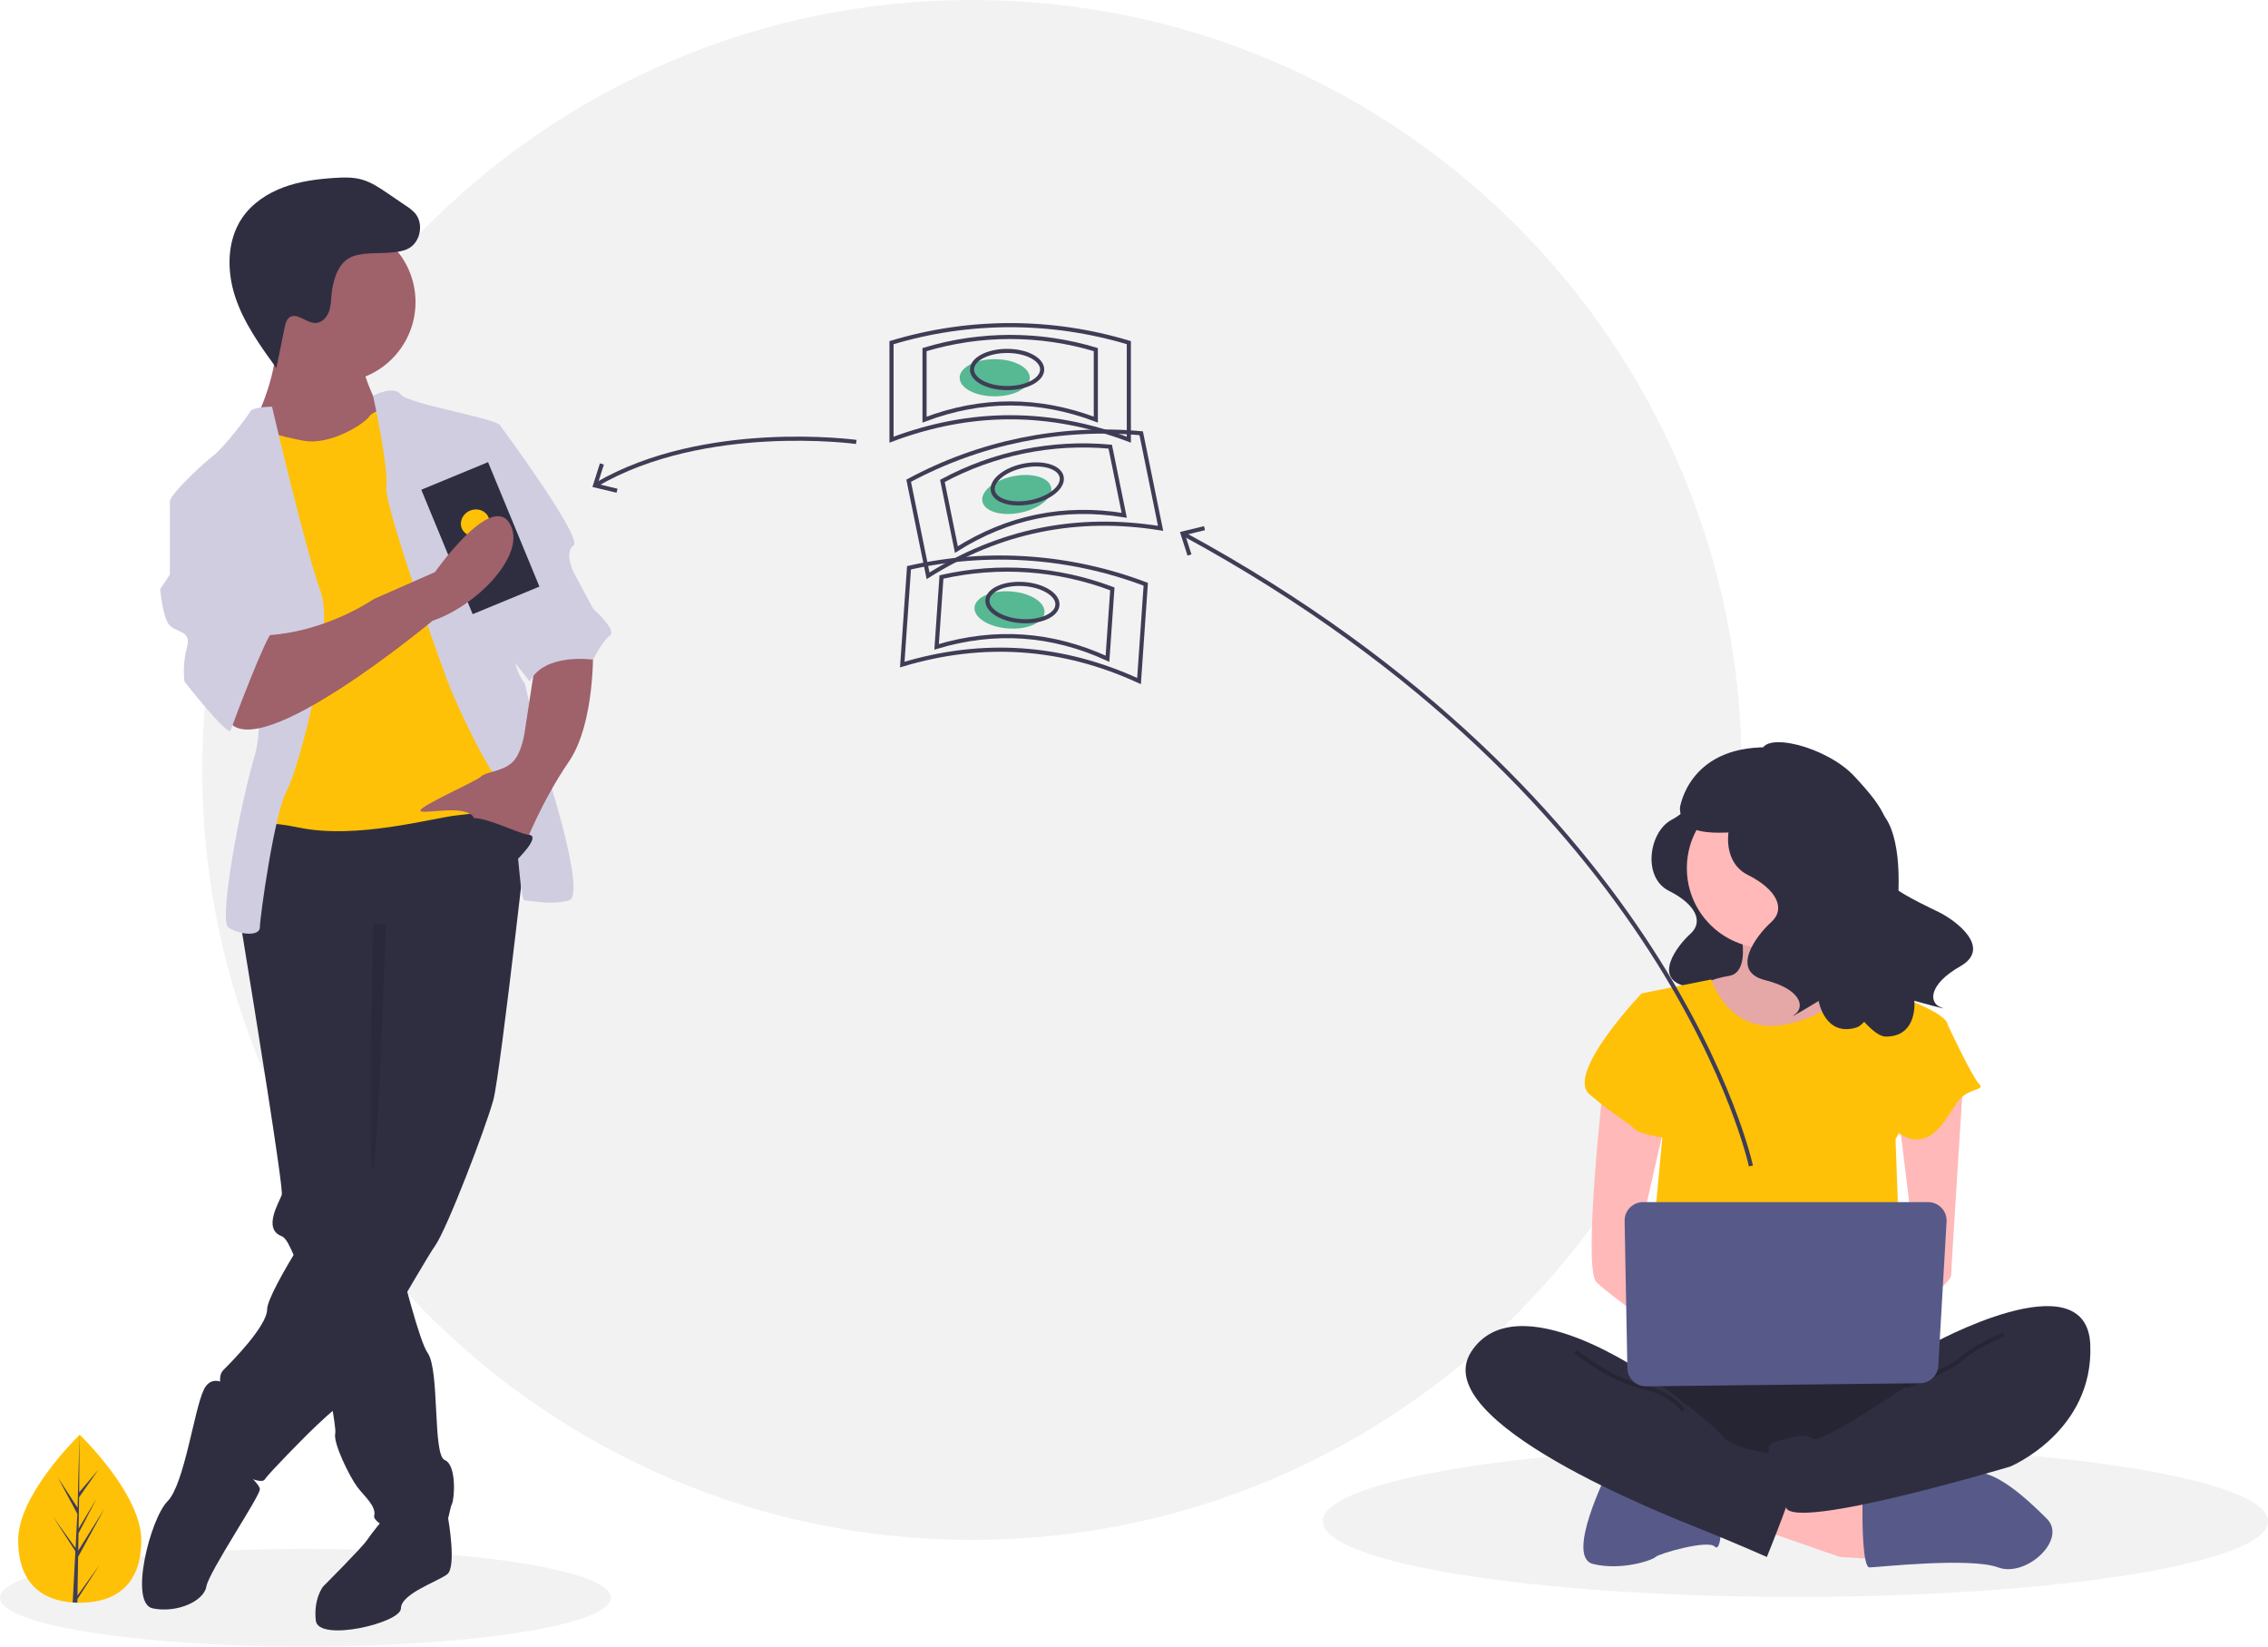
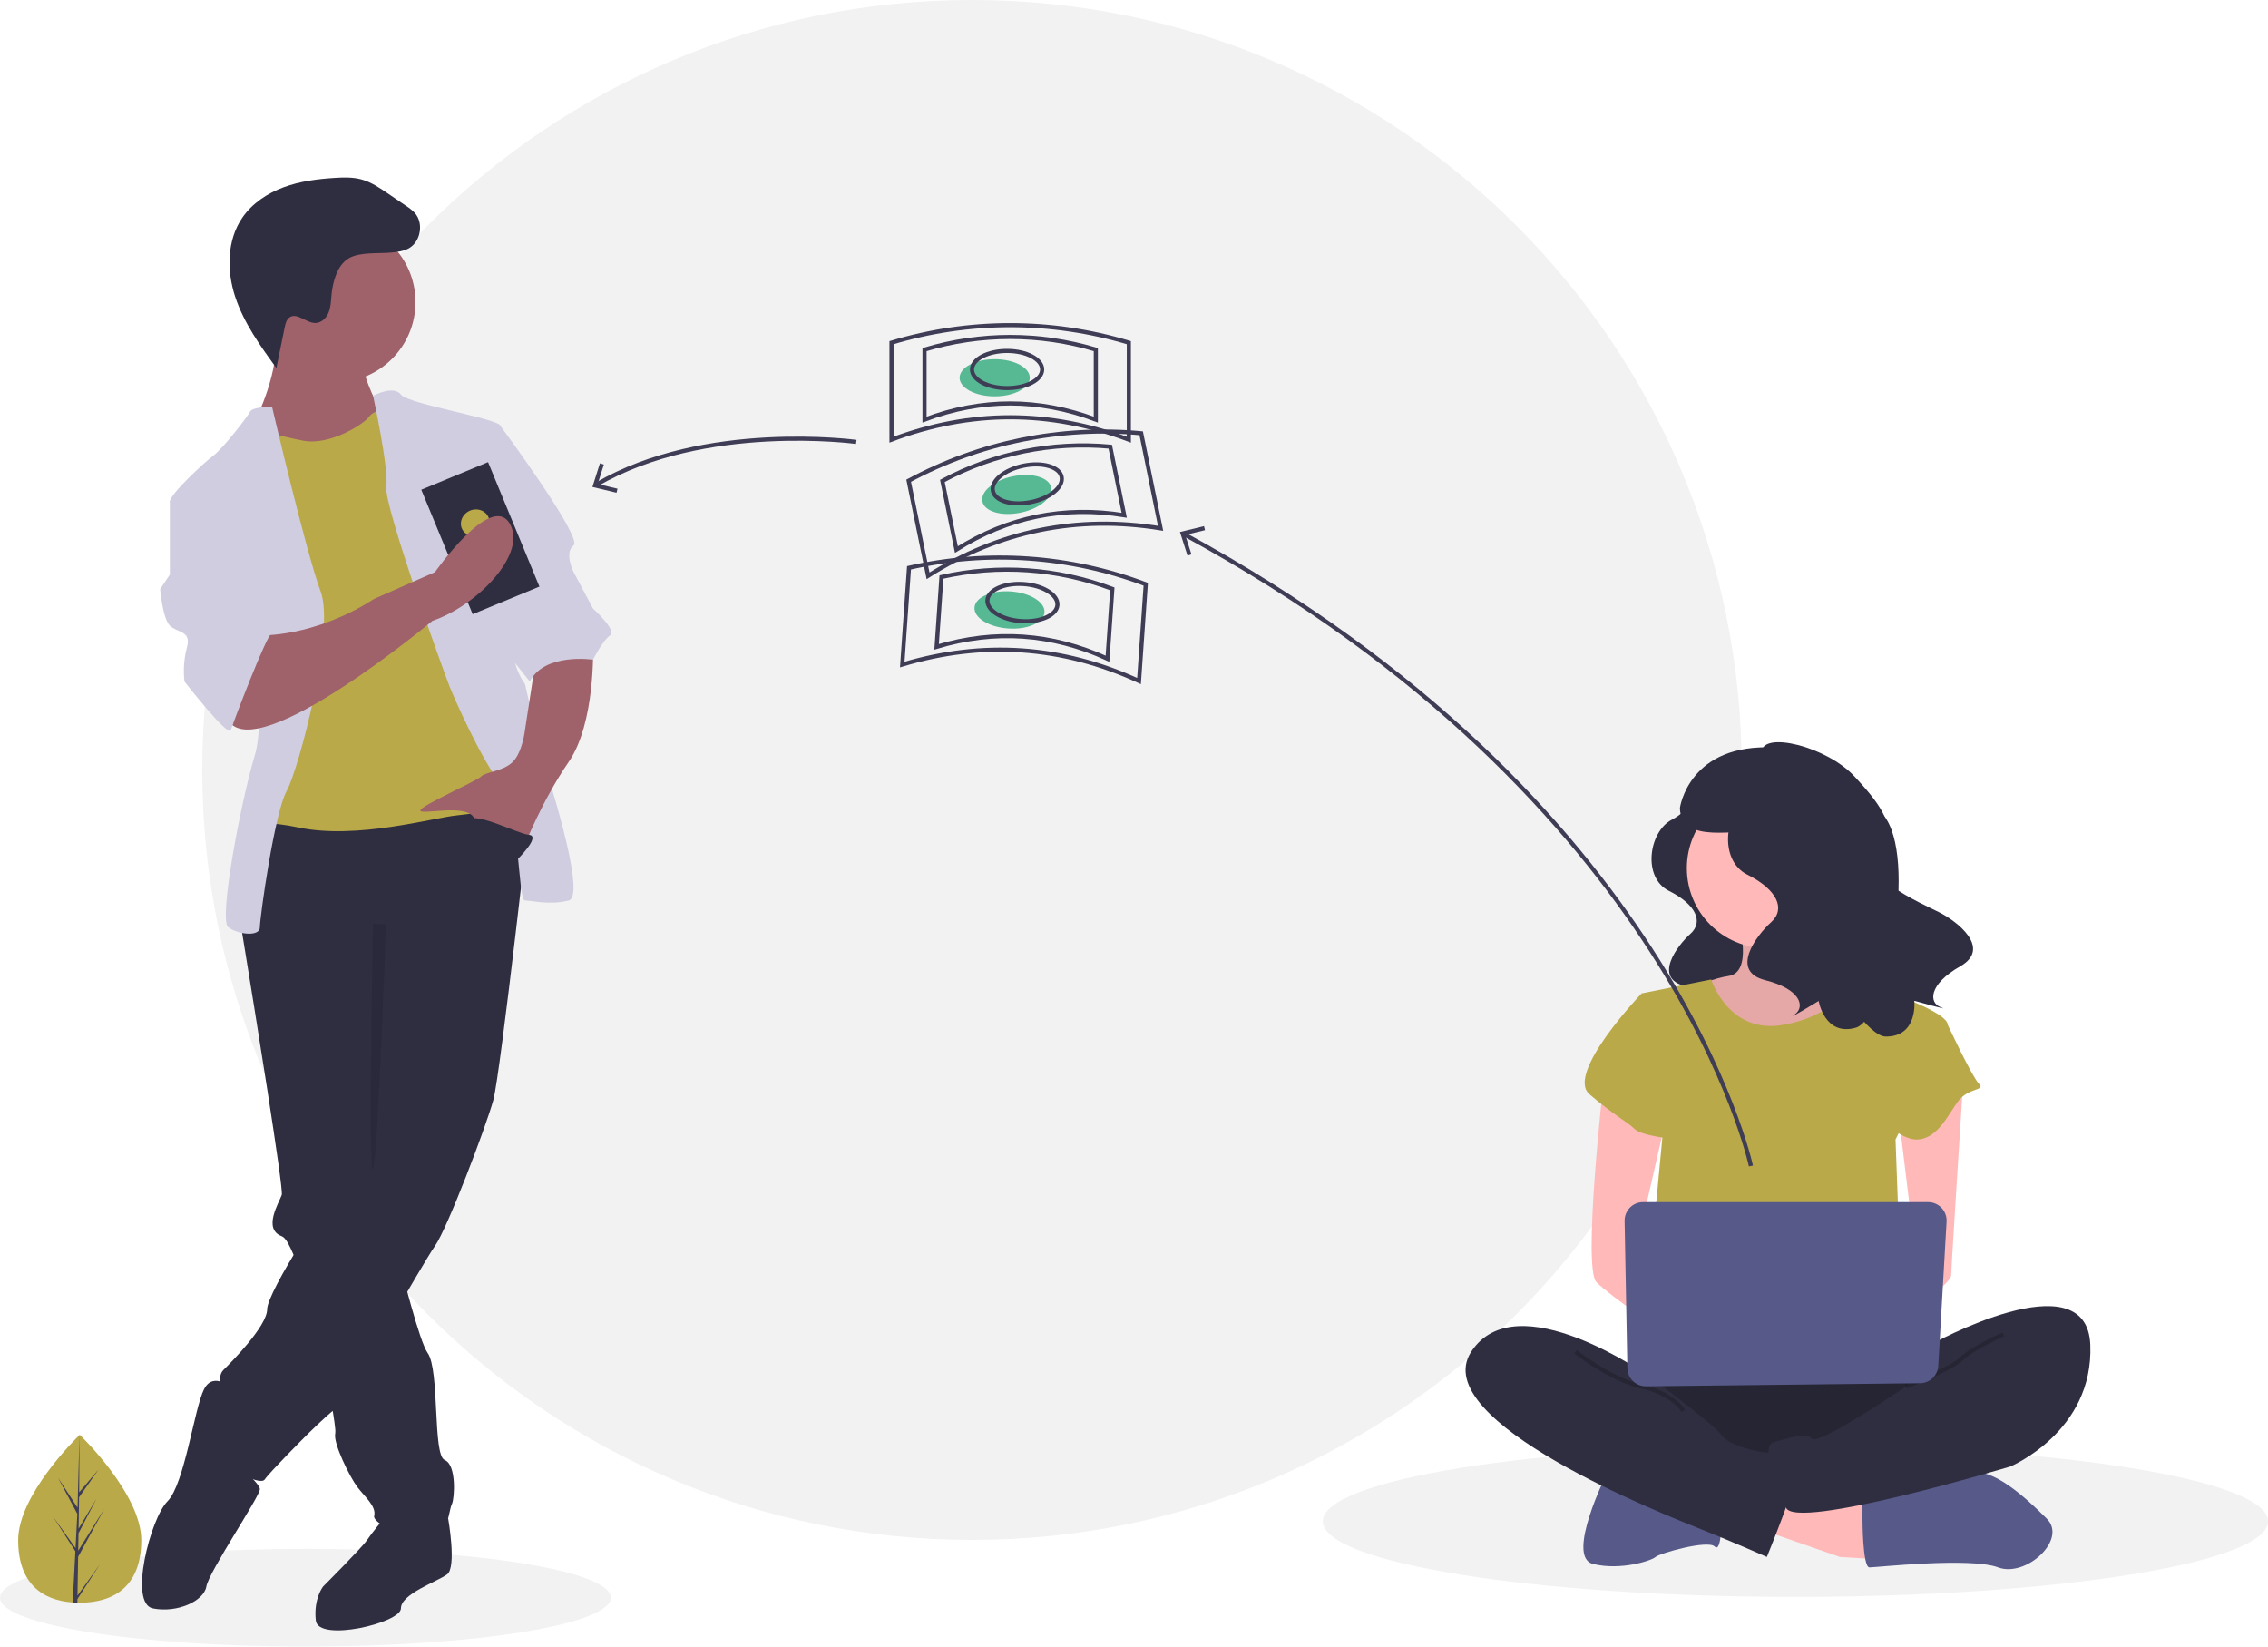
<svg xmlns="http://www.w3.org/2000/svg" id="ecb8a146-dd8f-4f83-ab4e-53bb1469e238" data-name="Layer 1" width="1099" height="797.68" viewBox="0 0 1099 797.68">
  <circle cx="471" cy="373" r="373" fill="#f2f2f2" />
  <ellipse cx="148" cy="774" rx="148" ry="23.68" fill="#f2f2f2" />
  <ellipse cx="870" cy="736.969" rx="229" ry="36.64" fill="#f2f2f2" />
  <path d="M869.62,435.945s1.95,6.499-9.098,12.348-14.297,27.945-1.3,34.443,16.897,14.947,10.398,20.796-18.197,21.446-2.6,25.345,17.547,11.698,12.998,14.947,10.398-5.849,10.398-5.849,2.6,15.597,16.247,11.698,51.99-77.985,32.494-88.383S869.62,435.945,869.62,435.945Z" transform="translate(-50.5 -51.15983)" fill="#2f2e41" />
  <path d="M893.175,498.697s6.741,23.594-5.056,25.279a46.052,46.052,0,0,0-20.224,8.426l21.909,28.65h40.447l25.279-25.279s-33.706-25.279-26.965-40.447S893.175,498.697,893.175,498.697Z" transform="translate(-50.5 -51.15983)" fill="#ffb9b9" />
  <path d="M893.175,498.697s6.741,23.594-5.056,25.279a46.052,46.052,0,0,0-20.224,8.426l21.909,28.65h40.447l25.279-25.279s-33.706-25.279-26.965-40.447S893.175,498.697,893.175,498.697Z" transform="translate(-50.5 -51.15983)" opacity="0.1" />
  <polygon points="852.787 740.779 891.549 754.261 918.513 755.946 916.828 732.352 861.213 715.904 852.787 740.779" fill="#ffb9b9" />
  <path d="M953.003,786.882s0,23.594,3.371,23.594,48.874-5.056,62.356,0,33.706-13.482,23.594-23.594-26.606-25.279-36.897-21.909-52.424,11.797-52.424,11.797Z" transform="translate(-50.5 -51.15983)" fill="#575a89" />
  <path d="M829.134,764.974s-20.224,40.447-6.741,43.818,28.65-1.685,30.335-3.371,25.279-8.426,28.65-5.056,3.371-13.482,3.371-13.482Z" transform="translate(-50.5 -51.15983)" fill="#575a89" />
  <path d="M845.987,709.359s-32.021,43.818-8.426,55.615,136.509,11.797,144.936,0,11.797-48.874,0-52.244S845.987,709.359,845.987,709.359Z" transform="translate(-50.5 -51.15983)" fill="#2f2e41" />
  <path d="M845.987,709.359s-32.021,43.818-8.426,55.615,136.509,11.797,144.936,0,11.797-48.874,0-52.244S845.987,709.359,845.987,709.359Z" transform="translate(-50.5 -51.15983)" opacity="0.2" />
  <circle cx="856.157" cy="420.572" r="38.762" fill="#ffb9b9" />
-   <path d="M845.987,532.403l33.706-6.741s8.426,26.965,35.391,21.909,33.706-21.909,33.706-21.909,20.224,8.426,21.909,8.426,23.594,8.426,23.594,13.482-25.279,55.615-25.279,55.615l3.371,91.006-124.712-3.371,8.426-89.321Z" transform="translate(-50.5 -51.15983)" fill="#ffc107" />
+   <path d="M845.987,532.403l33.706-6.741s8.426,26.965,35.391,21.909,33.706-21.909,33.706-21.909,20.224,8.426,21.909,8.426,23.594,8.426,23.594,13.482-25.279,55.615-25.279,55.615l3.371,91.006-124.712-3.371,8.426-89.321Z" transform="translate(-50.5 -51.15983)" fill="#baa949" />
  <path d="M827.449,576.22s-10.112,89.321-3.371,96.062,33.706,25.279,33.706,25.279V677.338l-13.482-25.279,13.482-58.985Z" transform="translate(-50.5 -51.15983)" fill="#ffb9b9" />
  <path d="M1001.877,573.692s-5.899,91.849-5.899,95.219-15.168,15.168-20.224,15.168-8.426-8.426-8.426-8.426l11.797-13.482-8.426-69.097Z" transform="translate(-50.5 -51.15983)" fill="#ffb9b9" />
  <path d="M985.866,702.618s75.838-42.132,77.524,0-38.762,58.985-38.762,58.985-104.488,31.332-108.702,19.879-12.64-29.991-5.899-31.676,15.168-5.056,18.538-1.685,45.503-25.279,45.503-25.279Z" transform="translate(-50.5 -51.15983)" fill="#2f2e41" />
  <path d="M1021.258,697.562s-15.168,6.741-20.224,11.797-26.965,13.482-26.965,13.482" transform="translate(-50.5 -51.15983)" fill="none" stroke="#000" stroke-miterlimit="10" stroke-width="2" opacity="0.2" />
-   <path d="M856.099,535.773l-10.112-3.371s-37.077,38.762-25.279,48.874,18.538,13.482,21.909,16.853,20.224,5.056,20.224,5.056Z" transform="translate(-50.5 -51.15983)" fill="#ffc107" />
-   <path d="M979.125,544.2l15.168,3.371s11.797,25.279,15.168,28.65-5.056,1.685-10.112,8.426-10.112,18.538-20.224,18.538-23.594-16.853-23.594-16.853Z" transform="translate(-50.5 -51.15983)" fill="#ffc107" />
+   <path d="M856.099,535.773l-10.112-3.371s-37.077,38.762-25.279,48.874,18.538,13.482,21.909,16.853,20.224,5.056,20.224,5.056Z" transform="translate(-50.5 -51.15983)" fill="#baa949" />
+   <path d="M979.125,544.2l15.168,3.371s11.797,25.279,15.168,28.65-5.056,1.685-10.112,8.426-10.112,18.538-20.224,18.538-23.594-16.853-23.594-16.853Z" transform="translate(-50.5 -51.15983)" fill="#baa949" />
  <path d="M849.357,717.785s-64.041-45.503-85.95-11.797,94.377,79.209,111.23,85.95,32.021,13.482,32.021,13.482,15.168-37.077,15.168-43.818-11.797-6.741-15.168-6.741-18.538-3.371-21.909-8.426S849.357,717.785,849.357,717.785Z" transform="translate(-50.5 -51.15983)" fill="#2f2e41" />
  <path d="M813.966,705.988s16.853,13.482,32.021,16.853,20.224,11.797,20.224,11.797" transform="translate(-50.5 -51.15983)" fill="none" stroke="#000" stroke-miterlimit="10" stroke-width="2" opacity="0.2" />
  <path d="M837.732,642.622l1.346,71.356a8.933,8.933,0,0,0,9.032,8.764l132.79-1.492a8.933,8.933,0,0,0,8.818-8.418l4.031-69.864a8.933,8.933,0,0,0-8.918-9.447H846.663A8.933,8.933,0,0,0,837.732,642.622Z" transform="translate(-50.5 -51.15983)" fill="#575a89" />
  <path d="M908.728,423.04s2.16,7.199-10.079,13.679-15.839,30.957-1.44,38.157,18.718,16.558,11.519,23.038-20.158,23.758-2.88,28.077,19.438,12.959,14.399,16.558,11.519-6.479,11.519-6.479,2.88,17.278,17.998,12.959,30.203-82.84,13.35-103.064C947.445,427.16,908.728,423.04,908.728,423.04Z" transform="translate(-50.5 -51.15983)" fill="#2f2e41" />
  <path d="M904.13,415.629c.003-10.547,31.559-2.969,45.088,11.758,9.369,10.198,23.599,25.54,11.674,36.355s20.439,24.992,29.119,29.29,25.817,17.443,10.343,26.261-15.224,17.72-9.401,19.827-12.839-3.134-12.839-3.134,1.885,17.415-13.838,17.332-60.832-86.494-50.056-110.513C924.24,420.473,904.13,415.629,904.13,415.629Z" transform="translate(-50.5 -51.15983)" fill="#2f2e41" />
  <path d="M910.965,413.318c-42.198-2.541-46.433,29.223-46.433,29.223.292,18.382,29.483,9.425,37.59,12.165,9.781-7.036,28.636-20.35,42.12-29.851A63.774,63.774,0,0,0,910.965,413.318Z" transform="translate(-50.5 -51.15983)" fill="#2f2e41" />
  <path d="M898.942,616.008S861.09,438.609,624.169,309.92" transform="translate(-50.5 -51.15983)" fill="none" stroke="#3f3d56" stroke-miterlimit="10" stroke-width="2" />
  <polygon points="583.431 254.891 583.905 256.836 574.322 259.16 577.341 268.549 575.435 269.16 571.76 257.724 583.431 254.891" fill="#3f3d56" />
-   <path d="M118.973,797.271c0,22.469-13.356,30.314-29.834,30.314q-.573,0-1.143-.013c-.763-.016-1.52-.053-2.267-.104-14.871-1.052-26.424-9.301-26.424-30.197,0-21.625,27.634-48.912,29.71-50.932l.004-.004c.08-.078.12-.116.12-.116S118.973,774.803,118.973,797.271Z" transform="translate(-50.5 -51.15983)" fill="#ffc107" />
+   <path d="M118.973,797.271c0,22.469-13.356,30.314-29.834,30.314q-.573,0-1.143-.013c-.763-.016-1.52-.053-2.267-.104-14.871-1.052-26.424-9.301-26.424-30.197,0-21.625,27.634-48.912,29.71-50.932l.004-.004c.08-.078.12-.116.12-.116S118.973,774.803,118.973,797.271Z" transform="translate(-50.5 -51.15983)" fill="#baa949" />
  <path d="M88.052,824.148,98.964,808.901,88.025,825.822l-.029,1.75c-.763-.016-1.52-.053-2.267-.104l1.176-22.479-.009-.175.02-.033.111-2.123L76.061,785.696,87.062,801.067l.025.451.889-16.985-9.388-17.528,9.503,14.547.925-35.212.004-.12v.116L88.865,774.103l9.347-11.008L88.827,776.495l-.247,15.207,8.727-14.594-8.763,16.832-.138,8.454,12.669-20.313-12.717,23.263Z" transform="translate(-50.5 -51.15983)" fill="#3f3d56" />
  <path d="M261.273,791.45l6.382-4.741s4.224,23.597-.489,27.132-22.391,9.428-22.391,16.498-40.068,16.498-41.246,5.892,3.535-16.498,3.535-16.498,18.855-18.855,21.212-22.391,8.249-10.606,8.249-10.606Z" transform="translate(-50.5 -51.15983)" fill="#2f2e41" />
  <path d="M166.996,498.014s.177,1.037.483,2.934c.283,1.685.672,4.066,1.143,7,4.95,30.204,19.386,119.119,18.408,122.053-1.178,3.535-9.428,16.498,0,20.034.907.342,1.886,1.449,2.934,3.194a68.494,68.494,0,0,1,4.985,11.761c5.621,16.31,11.632,42.413,15.108,60.49,1.52,7.943,2.557,14.33,2.864,17.677a9.612,9.612,0,0,1,.035,2.333c-1.178,4.714,7.071,21.212,10.606,25.926s9.428,9.428,8.249,14.142,29.462,17.677,32.997,9.428,3.535-12.963,4.714-15.32,2.357-18.855-3.535-21.212-2.357-43.603-8.249-51.852c-1.968-2.746-4.973-12.044-8.12-23.227-1.237-4.384-2.487-9.051-3.712-13.729-4.973-19.174-9.38-38.465-9.38-38.465L237.704,493.3l-64.815-8.249-1.662,3.665-3.312,7.271Z" transform="translate(-50.5 -51.15983)" fill="#2f2e41" />
  <path d="M163.461,724.278s-9.428-9.428-14.142,0-9.428,45.96-17.677,54.209-18.855,49.495-7.071,51.852,24.748-3.535,25.926-10.606S176.424,776.13,176.424,772.595s-16.498-16.498-16.498-16.498Z" transform="translate(-50.5 -51.15983)" fill="#2f2e41" />
  <path d="M308.412,433.198s-15.32,137.88-18.855,150.843-22.391,62.458-28.283,70.708-43.603,75.422-48.317,78.957-14.142,12.963-14.142,12.963-17.677,17.677-20.034,21.212-22.391-7.071-23.569-14.142,1.178-18.855,2.357-23.569-2.357-11.785,1.178-15.32,21.212-21.212,21.212-29.462,30.64-56.566,42.425-67.172,9.428-28.283,9.428-28.283V518.047l-64.815-20.034s3.535-56.566,11.785-56.566S295.449,422.592,308.412,433.198Z" transform="translate(-50.5 -51.15983)" fill="#2f2e41" />
  <circle cx="162.456" cy="146.346" r="38.889" fill="#9f616a" />
  <path d="M225.919,228.146s4.714,17.677,10.606,22.391-15.32,24.748-15.32,24.748l-40.068,2.357-7.071-22.391s12.963-25.926,9.428-42.425S225.919,228.146,225.919,228.146Z" transform="translate(-50.5 -51.15983)" fill="#9f616a" />
-   <path d="M242.418,248.18s-10.606,1.178-12.963,4.714-18.855,14.142-31.818,11.785-21.212-5.892-23.569-4.714-7.071,25.926-7.071,25.926l12.963,37.711-2.357,103.705-3.535,28.283s-7.071-9.428,21.212-3.535,64.815-4.714,76.6-5.892,31.818-4.714,32.997-11.785-3.535-32.997-3.535-32.997l-18.855-78.957-11.785-42.425Z" transform="translate(-50.5 -51.15983)" fill="#ffc107" />
+   <path d="M242.418,248.18s-10.606,1.178-12.963,4.714-18.855,14.142-31.818,11.785-21.212-5.892-23.569-4.714-7.071,25.926-7.071,25.926l12.963,37.711-2.357,103.705-3.535,28.283s-7.071-9.428,21.212-3.535,64.815-4.714,76.6-5.892,31.818-4.714,32.997-11.785-3.535-32.997-3.535-32.997l-18.855-78.957-11.785-42.425Z" transform="translate(-50.5 -51.15983)" fill="#baa949" />
  <path d="M231.271,242.861s9.968-5.287,13.504-.573,48.317,11.785,48.317,15.32,9.428,98.991,7.071,107.24,4.714,17.677,4.714,17.677l8.249,35.354s22.391,67.172,12.963,69.529-17.677,0-21.212,0-2.357-44.782-11.785-56.566-22.391-41.246-24.748-47.138-31.818-87.206-30.64-96.634S231.271,242.861,231.271,242.861Z" transform="translate(-50.5 -51.15983)" fill="#d0cde1" />
  <path d="M182.316,248.18s-9.428,0-10.606,2.357S158.747,268.214,154.033,271.749,132.821,290.604,132.821,294.14s34.175,29.462,34.175,29.462,14.142,69.529,7.071,93.098-17.677,80.135-12.963,83.671,15.32,4.714,15.32,0,7.071-55.388,12.963-65.994,23.569-77.778,16.498-96.634S182.316,248.18,182.316,248.18Z" transform="translate(-50.5 -51.15983)" fill="#d0cde1" />
  <path d="M337.873,364.847s1.178,36.532-11.785,55.388-21.212,40.068-21.212,40.068-21.212-5.892-24.748-12.963-25.926-1.178-25.926-3.535,27.105-14.142,29.462-16.498,10.606-2.357,15.32-7.071,5.892-15.32,5.892-15.32l4.714-30.64Z" transform="translate(-50.5 -51.15983)" fill="#9f616a" />
  <path d="M239.741,173.528c2.992-.272,6.077-.571,8.721-1.997,5.925-3.195,7.496-12.294,2.986-17.291a22.344,22.344,0,0,0-4.143-3.331l-8.958-6.097c-3.962-2.697-8.017-5.437-12.638-6.709-4.179-1.15-8.594-1.032-12.92-.763-8.399.522-16.849,1.6-24.749,4.5s-15.268,7.751-20.052,14.673c-7.585,10.974-7.689,25.775-3.511,38.444s12.112,23.701,19.931,34.51l4.057-19.795c.361-1.763.829-3.695,2.295-4.739,3.645-2.593,8.103,2.731,12.576,2.697,2.874-.022,5.287-2.386,6.376-5.046s1.161-5.605,1.413-8.468c.534-6.064,2.653-14.502,8.396-17.847C224.872,173.153,233.726,174.074,239.741,173.528Z" transform="translate(-50.5 -51.15983)" fill="#2f2e41" />
  <path d="M237.56,498.965s-3.98,115.127-6.337,118.663,0-119.025,0-119.025Z" transform="translate(-50.5 -51.15983)" opacity="0.1" />
  <path d="M283.664,257.607h9.428s40.068,54.209,35.354,57.745,0,12.963,0,12.963l9.428,17.677s11.785,10.606,8.249,12.963-8.249,11.785-8.249,11.785-23.569-3.535-30.64,10.606L291.949,362.05Z" transform="translate(-50.5 -51.15983)" fill="#d0cde1" />
  <rect x="265.768" y="279.254" width="35" height="65.224" transform="translate(-148.0884 80.56853) rotate(-22.43787)" fill="#2f2e41" />
-   <ellipse cx="280.75" cy="304.458" rx="7" ry="6.431" transform="translate(-145.4514 79.04643) rotate(-22.43785)" fill="#ffc107" />
+   <ellipse cx="280.75" cy="304.458" rx="7" ry="6.431" transform="translate(-145.4514 79.04643) rotate(-22.43785)" fill="#baa949" />
  <path d="M260.095,351.884s-84.849,70.708-98.991,48.317,15.32-41.246,15.32-41.246,25.926,1.178,55.388-17.677l29.462-12.963s26.896-38.399,36.061-23.777S281.69,344.608,260.095,351.884Z" transform="translate(-50.5 -51.15983)" fill="#9f616a" />
  <path d="M145.784,289.426,132.821,294.14v35.354l-4.714,7.071s1.178,14.142,4.714,17.677,10.606,2.357,8.249,10.606a44.667,44.667,0,0,0-1.178,16.498s21.212,27.105,22.391,23.569,17.677-47.138,20.034-47.138-23.569-68.351-23.569-68.351Z" transform="translate(-50.5 -51.15983)" fill="#d0cde1" />
  <path d="M300.752,467.963s12.185-11.785,6.093-12.374-27.305-12.374-30.84-6.482S300.752,467.963,300.752,467.963Z" transform="translate(-50.5 -51.15983)" fill="#2f2e41" />
  <ellipse cx="482" cy="183" rx="17" ry="9" fill="#57b894" />
  <path d="M597.5,264.16q-57.5-21.717-115,0v-47a199.038,199.038,0,0,1,115,0Z" transform="translate(-50.5 -51.15983)" fill="none" stroke="#3f3d56" stroke-miterlimit="10" stroke-width="2" />
  <path d="M581.5,254.44q-41.5-15.674-83,0V220.519a143.653,143.653,0,0,1,83,0Z" transform="translate(-50.5 -51.15983)" fill="none" stroke="#3f3d56" stroke-miterlimit="10" stroke-width="2" />
  <ellipse cx="488" cy="179" rx="17" ry="9" fill="none" stroke="#3f3d56" stroke-miterlimit="10" stroke-width="2" />
  <ellipse cx="543.2" cy="290.706" rx="17" ry="9" transform="translate(-97.66163 63.33821) rotate(-11.53546)" fill="#57b894" />
  <path d="M612.886,307.101q-60.681-9.779-112.677,22.997l-9.399-46.051a199.038,199.038,0,0,1,112.677-22.997Z" transform="translate(-50.5 -51.15983)" fill="none" stroke="#3f3d56" stroke-miterlimit="10" stroke-width="2" />
  <path d="M595.266,300.777q-43.796-7.058-81.323,16.598L507.159,284.139a143.653,143.653,0,0,1,81.323-16.598Z" transform="translate(-50.5 -51.15983)" fill="none" stroke="#3f3d56" stroke-miterlimit="10" stroke-width="2" />
  <ellipse cx="548.279" cy="285.587" rx="17" ry="9" transform="translate(-96.53536 64.25047) rotate(-11.53546)" fill="none" stroke="#3f3d56" stroke-miterlimit="10" stroke-width="2" />
  <ellipse cx="539.675" cy="346.645" rx="9" ry="17" transform="translate(105.9025 809.7943) rotate(-86.0194)" fill="#57b894" />
  <path d="M602.435,381.085q-55.854-25.656-114.723-7.983l3.263-46.887a199.038,199.038,0,0,1,114.723,7.983Z" transform="translate(-50.5 -51.15983)" fill="none" stroke="#3f3d56" stroke-miterlimit="10" stroke-width="2" />
  <path d="M587.149,370.278Q546.837,351.761,504.349,364.516l2.355-33.84a143.653,143.653,0,0,1,82.8,5.762Z" transform="translate(-50.5 -51.15983)" fill="none" stroke="#3f3d56" stroke-miterlimit="10" stroke-width="2" />
  <ellipse cx="545.938" cy="343.071" rx="9" ry="17" transform="translate(115.2961 812.7167) rotate(-86.0194)" fill="none" stroke="#3f3d56" stroke-miterlimit="10" stroke-width="2" />
  <path d="M465.422,265.251s-73.496-10.055-125.982,20.704" transform="translate(-50.5 -51.15983)" fill="none" stroke="#3f3d56" stroke-miterlimit="10" stroke-width="2" />
  <polygon points="290.708 224.459 292.617 225.063 289.633 234.462 299.227 236.751 298.76 238.698 287.077 235.907 290.708 224.459" fill="#3f3d56" />
</svg>
